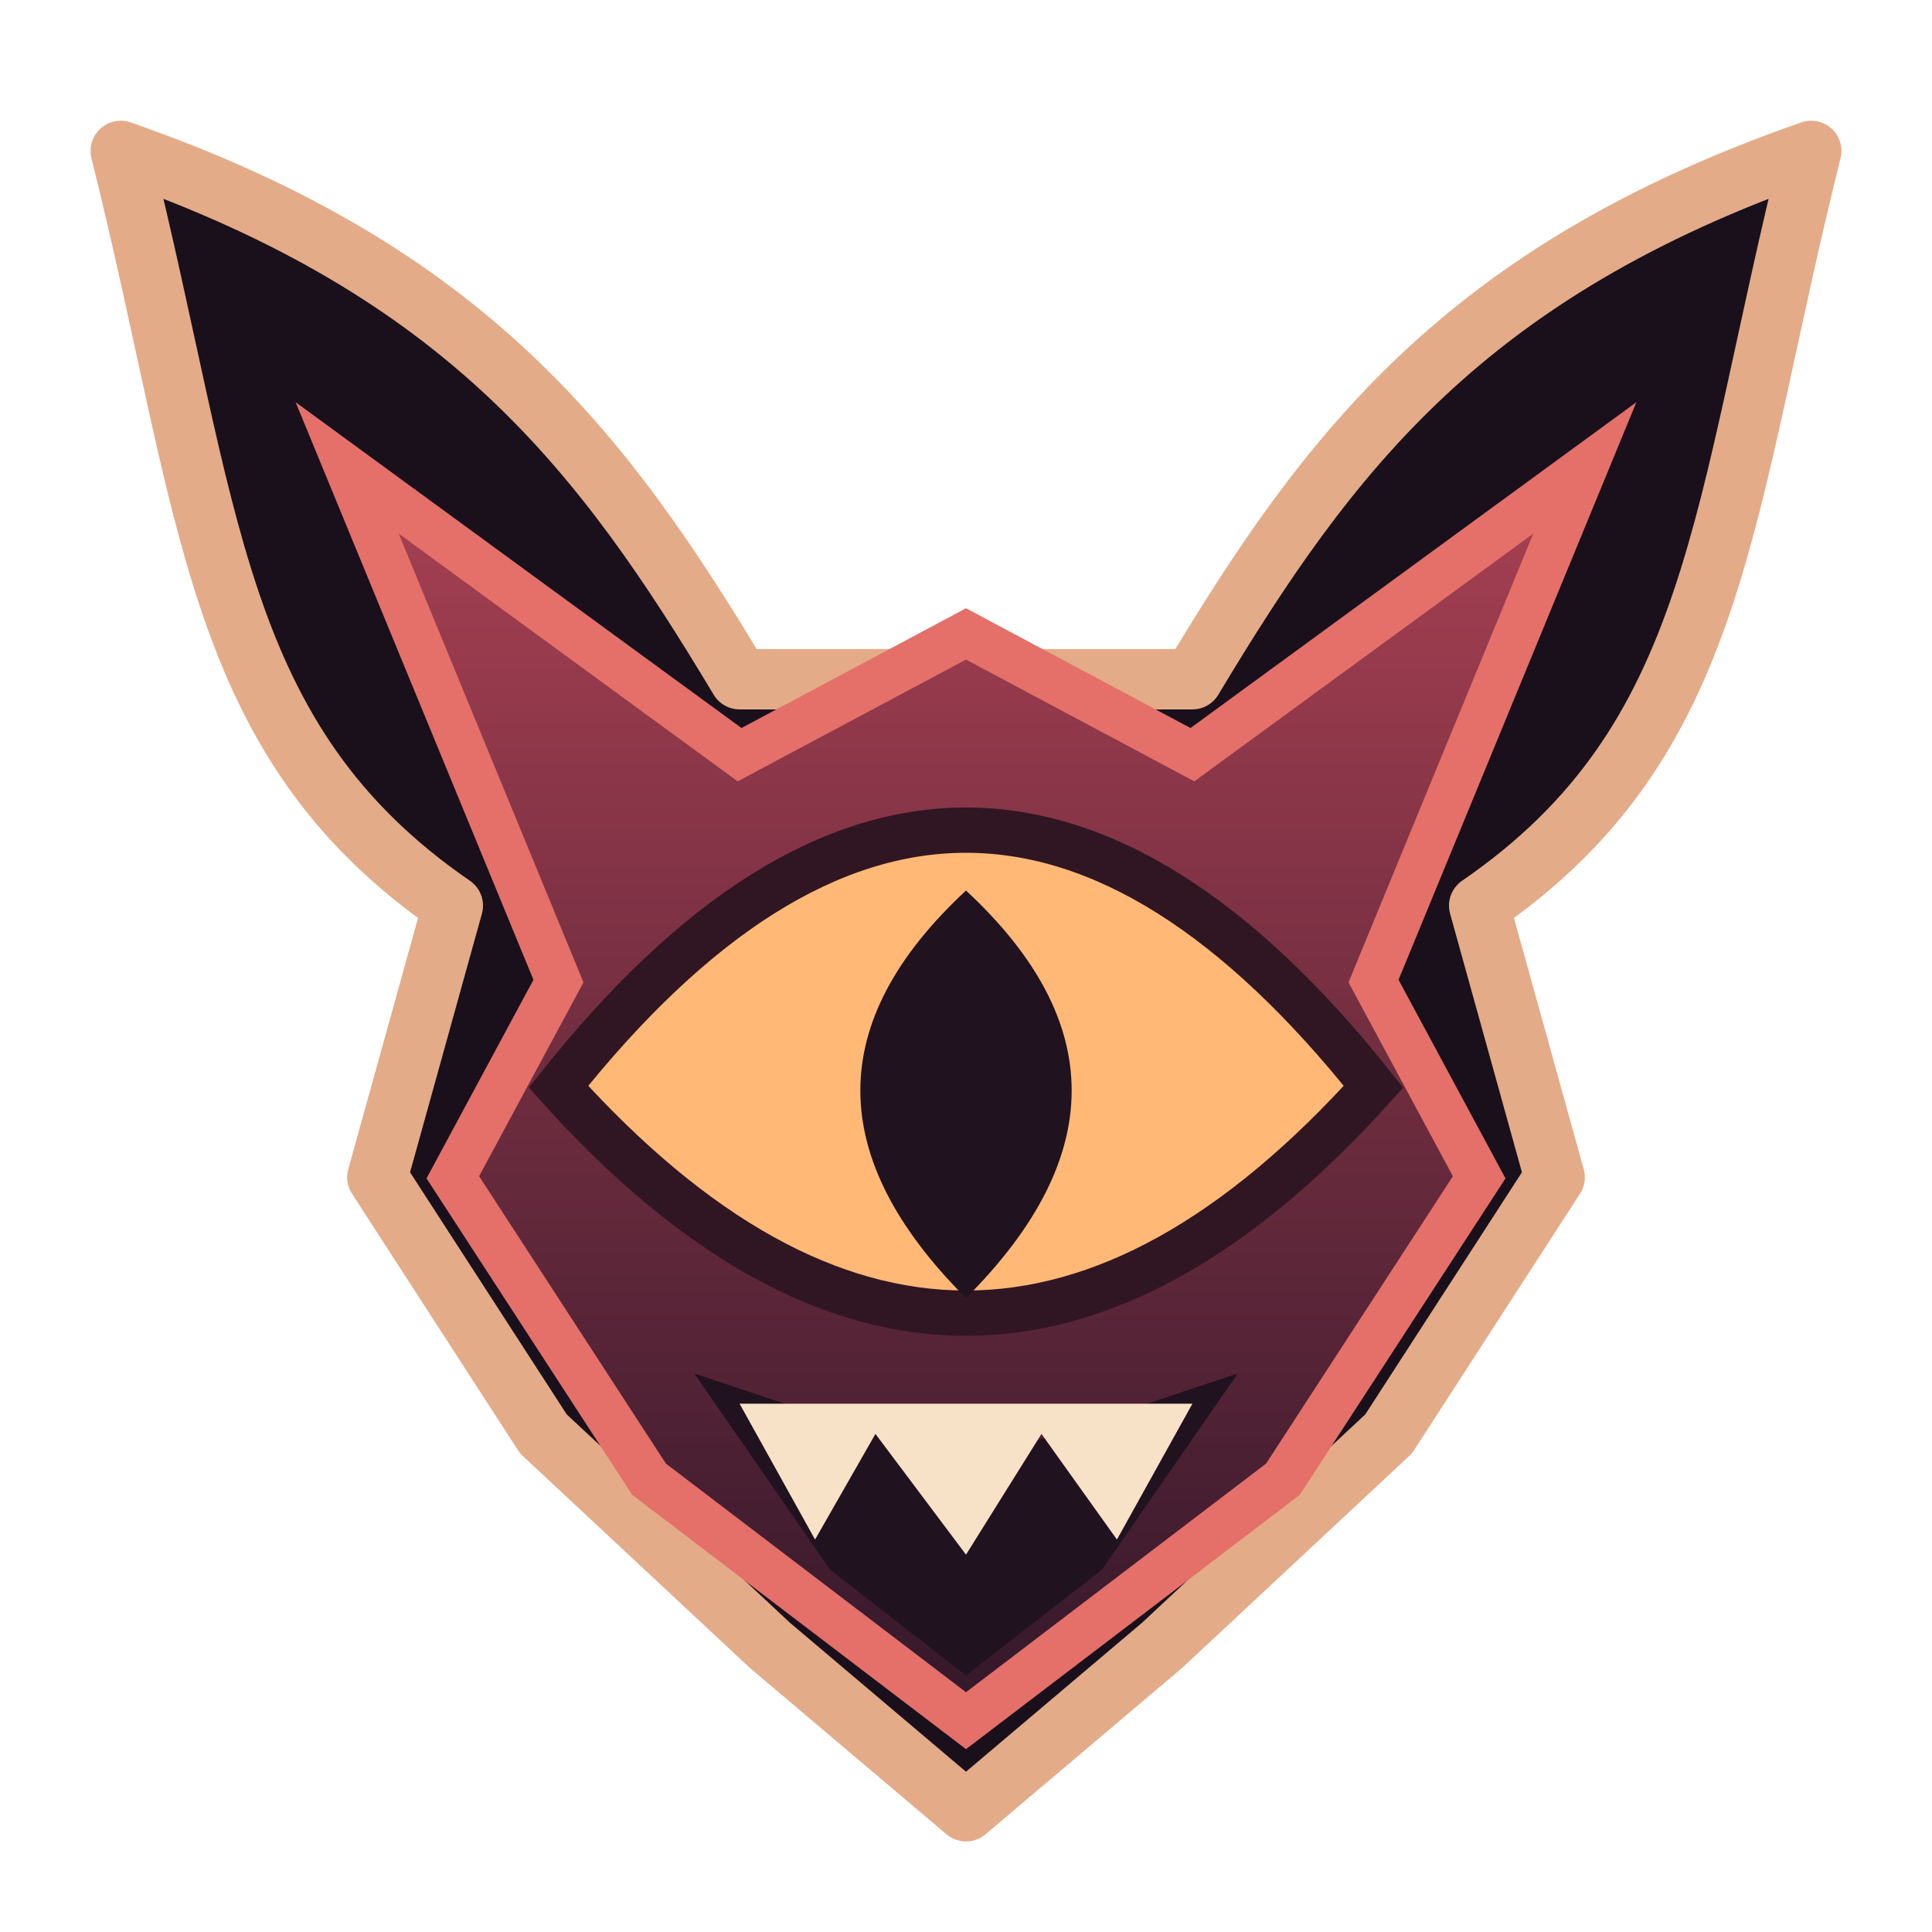
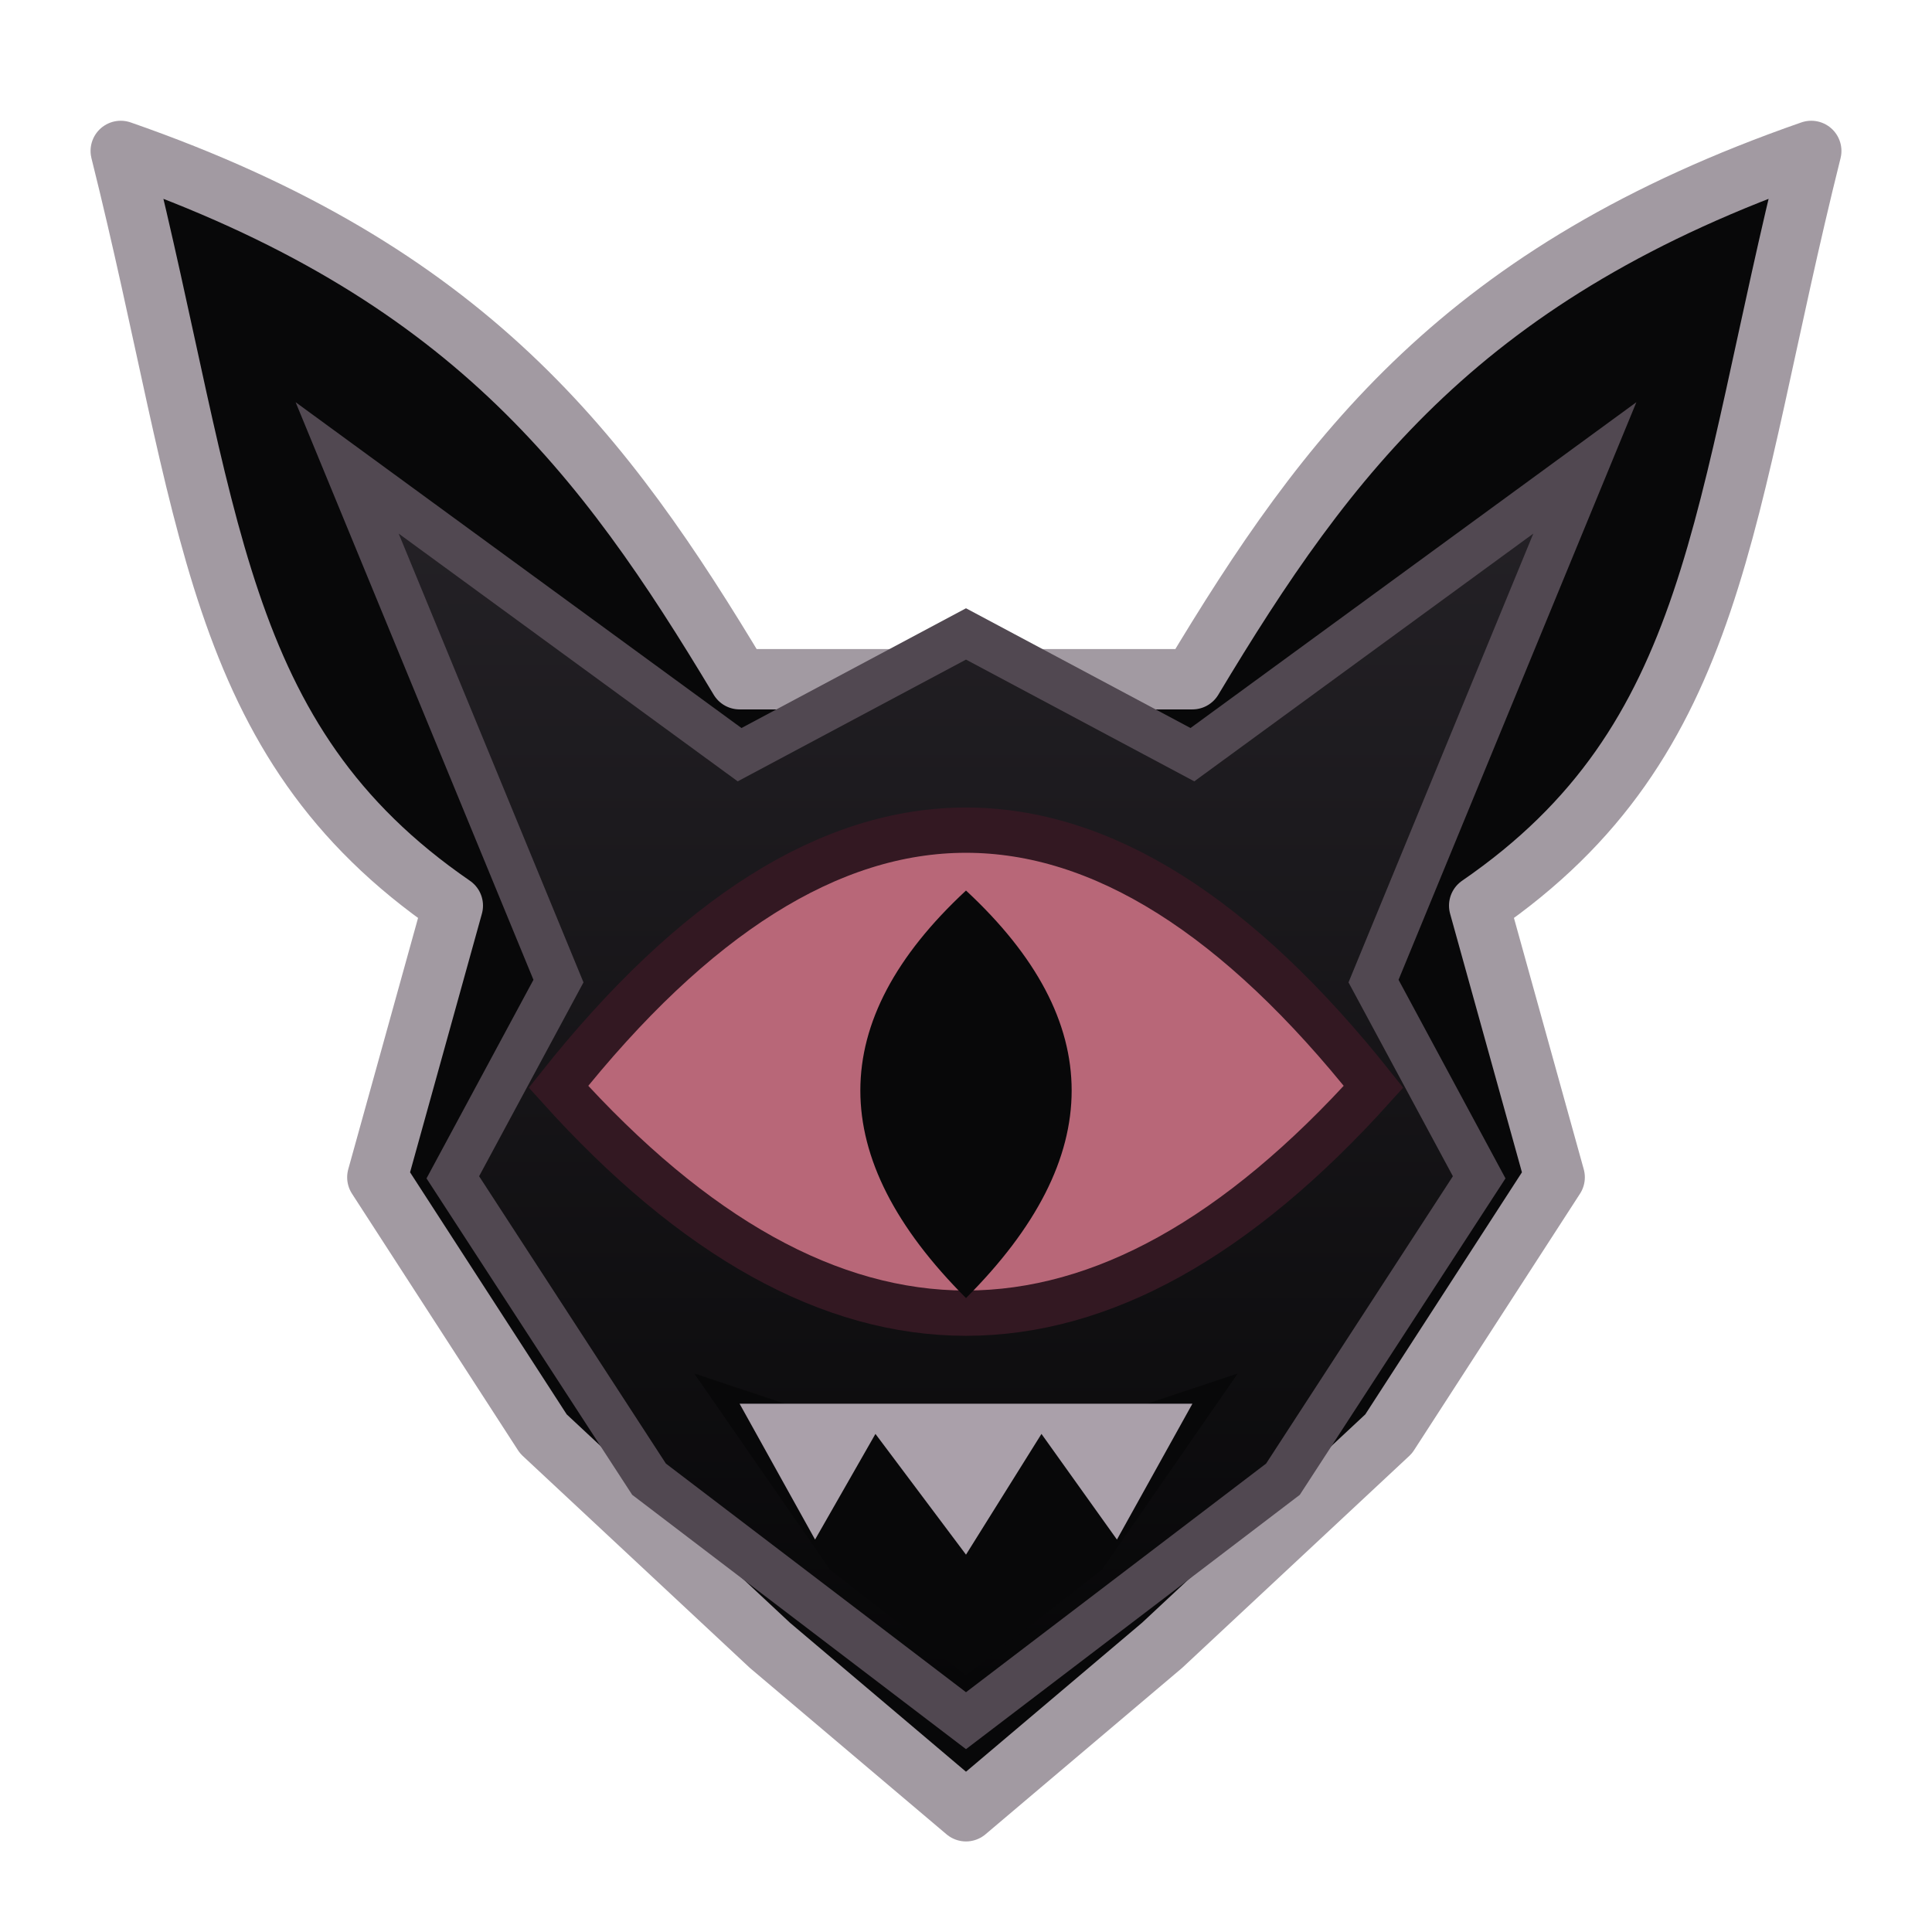
<svg xmlns="http://www.w3.org/2000/svg" viewBox="0 0 128 128">
  <defs>
    <linearGradient id="skin" x2="0" y2="1">
-       <stop stop-color="#a94153" />
-       <stop offset="1" stop-color="#32172a" />
+       <stop stop-color="#252227" />
+       <stop offset="1" stop-color="#060607" />
    </linearGradient>
  </defs>
-   <path d="M30 60C14 49 14 34 8 10c23 8 32 20 41 35h30c9-15 18-27 41-35-6 24-6 39-22 50l5 18-11 17-15 14-13 11-13-11-15-14-11-17z" fill="#19101c" stroke="#e4ab88" stroke-width="4" stroke-linejoin="round" />
-   <path d="M37 65 23 31l26 19 15-8 15 8 26-19-14 34 7 13-13 20-21 16-21-16-13-20z" fill="url(#skin)" stroke="#e47069" stroke-width="3" />
-   <path d="M37 72q27-34 54 0-27 30-54 0z" fill="#ffb876" stroke="#301622" stroke-width="3" />
-   <path d="M64 59q14 13 0 27-14-14 0-27zM46 91l18 6 18-6-9 13-9 7-9-7z" fill="#20121f" />
-   <path d="m49 93 5 9 4-7 6 8 5-8 5 7 5-9" fill="#f7e2c8" />
+   <path d="M30 60C14 49 14 34 8 10c23 8 32 20 41 35h30c9-15 18-27 41-35-6 24-6 39-22 50l5 18-11 17-15 14-13 11-13-11-15-14-11-17z" fill="#080809" stroke="#a29aa2" stroke-width="4" stroke-linejoin="round" />
+   <path d="M37 65 23 31l26 19 15-8 15 8 26-19-14 34 7 13-13 20-21 16-21-16-13-20z" fill="url(#skin)" stroke="#514851" stroke-width="3" />
+   <path d="M37 72q27-34 54 0-27 30-54 0z" fill="#b86778" stroke="#331822" stroke-width="3" />
+   <path d="M64 59q14 13 0 27-14-14 0-27zM46 91l18 6 18-6-9 13-9 7-9-7z" fill="#080809" />
+   <path d="m49 93 5 9 4-7 6 8 5-8 5 7 5-9" fill="#aaa0aa" />
</svg>
